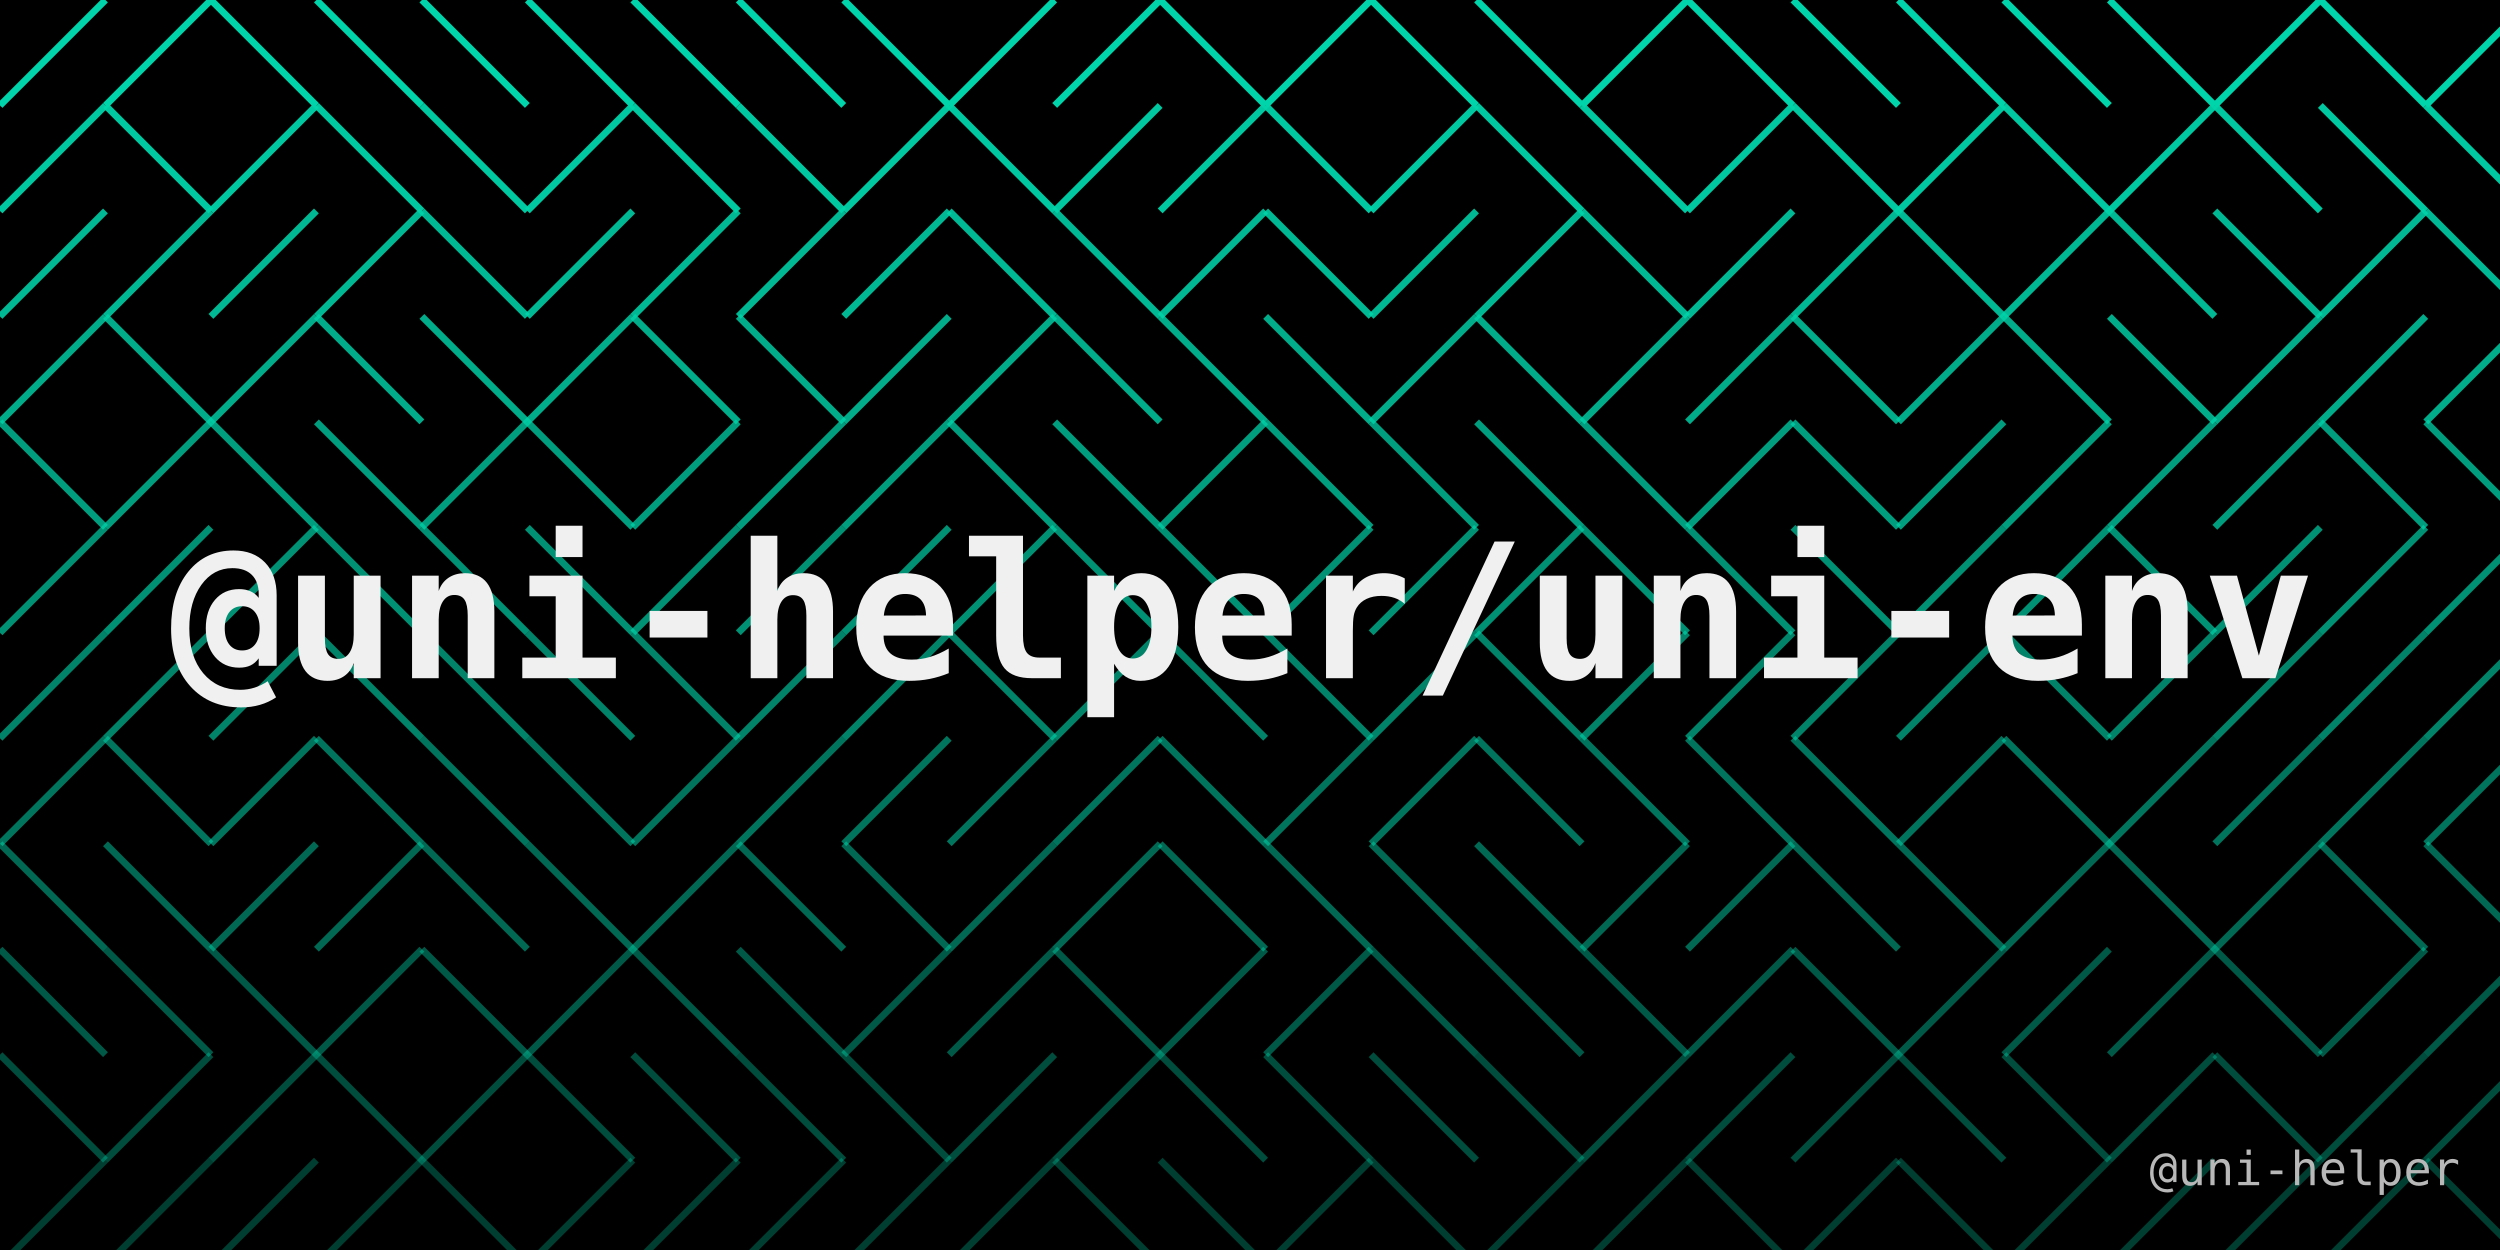
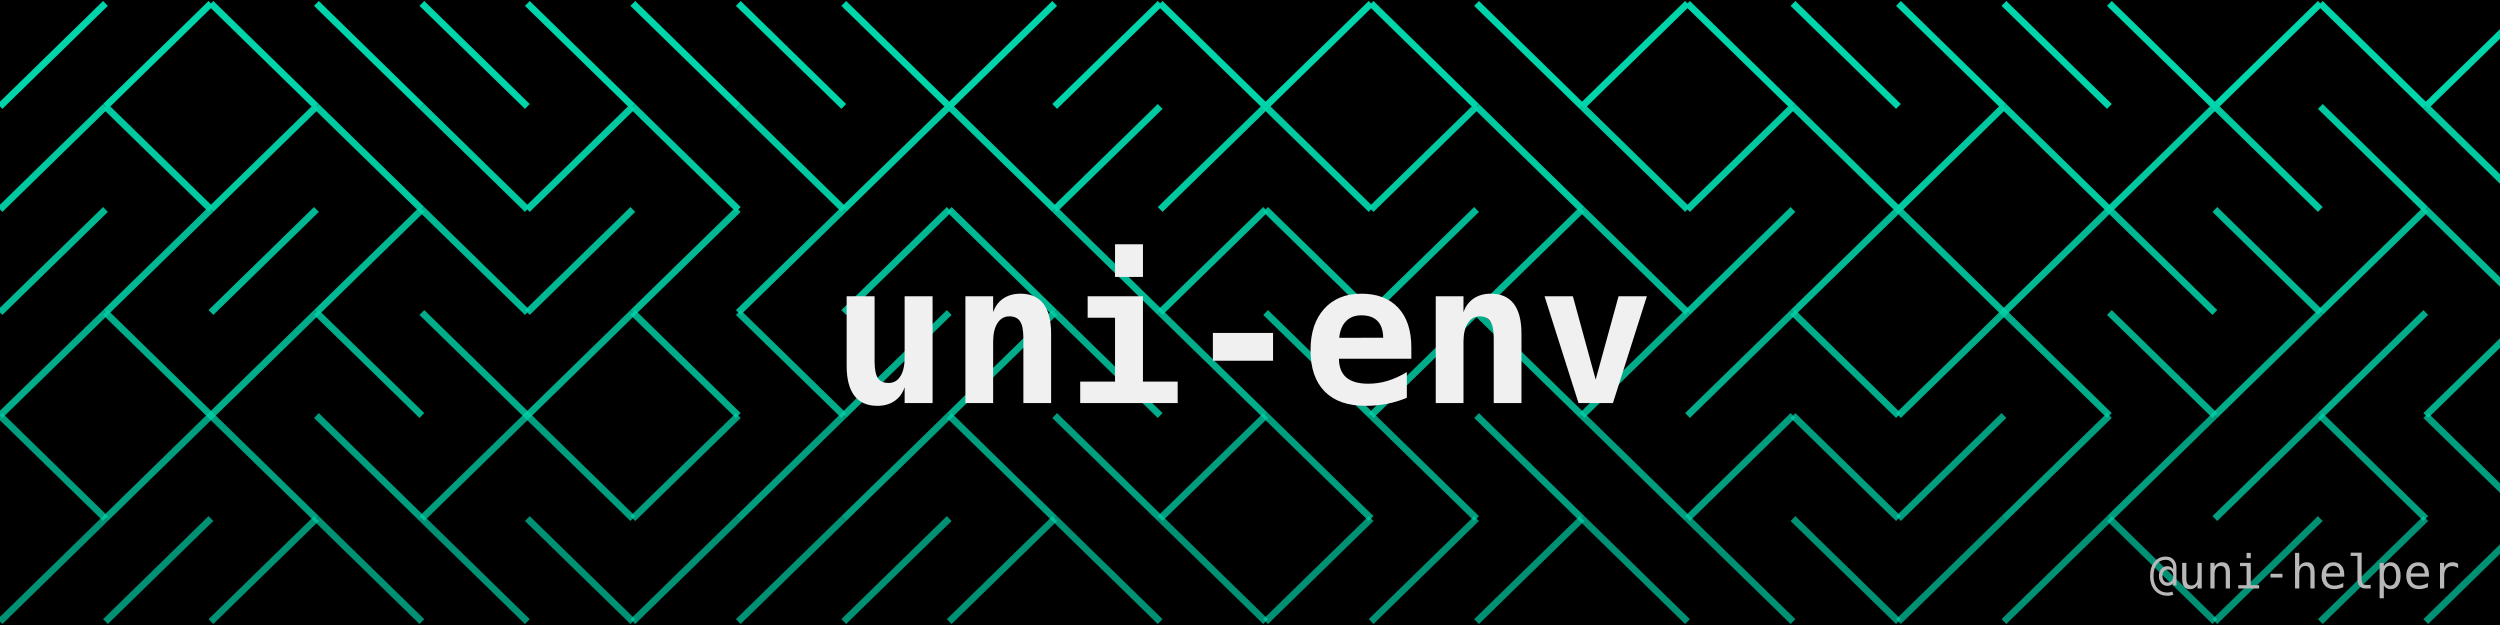
- <svg xmlns="http://www.w3.org/2000/svg" version="1.1" viewBox="0 0 1280 640">
-   <rect width="100%" height="100%" fill="#000000" />
+ <svg xmlns="http://www.w3.org/2000/svg" version="1.1" viewBox="0 0 1280 320">
+   <style>
+     
+       @keyframes drawLine {
+         0% {
+           stroke-dashoffset: 100;
+           opacity: 0;
+         }
+         50% {
+           stroke-dashoffset: 0;
+           opacity: 1;
+         }
+         100% {
+           stroke-dashoffset: 0;
+           opacity: 0;
+         }
+       }
+       
+       line {
+         animation: drawLine 4s ease-in-out infinite;
+         animation-play-state: running;
+         animation-fill-mode: backwards;
+       }
+ 
+       @media (prefers-reduced-motion: reduce) {
+         line {
+           animation: none;
+         }
+       }
+       
+       line:nth-child(8n+1) { animation-delay: 0s; }
+       line:nth-child(8n+2) { animation-delay: 0.2s; }
+       line:nth-child(8n+3) { animation-delay: 0.4s; }
+       line:nth-child(8n+4) { animation-delay: 0.6s; }
+       line:nth-child(8n+5) { animation-delay: 0.8s; }
+       line:nth-child(8n+6) { animation-delay: 1.0s; }
+       line:nth-child(8n+7) { animation-delay: 1.2s; }
+       line:nth-child(8n+8) { animation-delay: 1.4s; }
+     
+   </style>
+   <rect x="0" y="0" width="1280" height="320" fill="#000000" />
  <g stroke-width="3.5" stroke="#00D4AA" fill="none" stroke-linecap="butt">
-     <line x1="54" y1="0" x2="0" y2="54" opacity="1.00" />
-     <line x1="108" y1="0" x2="54" y2="54" opacity="1.00" />
-     <line x1="108" y1="0" x2="162" y2="54" opacity="1.00" />
-     <line x1="162" y1="0" x2="216" y2="54" opacity="1.00" />
-     <line x1="216" y1="0" x2="270" y2="54" opacity="1.00" />
-     <line x1="270" y1="0" x2="324" y2="54" opacity="1.00" />
-     <line x1="324" y1="0" x2="378" y2="54" opacity="1.00" />
-     <line x1="378" y1="0" x2="432" y2="54" opacity="1.00" />
-     <line x1="432" y1="0" x2="486" y2="54" opacity="1.00" />
-     <line x1="540" y1="0" x2="486" y2="54" opacity="1.00" />
-     <line x1="594" y1="0" x2="540" y2="54" opacity="1.00" />
-     <line x1="594" y1="0" x2="648" y2="54" opacity="1.00" />
-     <line x1="702" y1="0" x2="648" y2="54" opacity="1.00" />
-     <line x1="702" y1="0" x2="756" y2="54" opacity="1.00" />
-     <line x1="756" y1="0" x2="810" y2="54" opacity="1.00" />
-     <line x1="864" y1="0" x2="810" y2="54" opacity="1.00" />
-     <line x1="864" y1="0" x2="918" y2="54" opacity="1.00" />
-     <line x1="918" y1="0" x2="972" y2="54" opacity="1.00" />
-     <line x1="972" y1="0" x2="1026" y2="54" opacity="1.00" />
-     <line x1="1026" y1="0" x2="1080" y2="54" opacity="1.00" />
-     <line x1="1080" y1="0" x2="1134" y2="54" opacity="1.00" />
-     <line x1="1188" y1="0" x2="1134" y2="54" opacity="1.00" />
-     <line x1="1188" y1="0" x2="1242" y2="54" opacity="1.00" />
-     <line x1="1296" y1="0" x2="1242" y2="54" opacity="1.00" />
-     <line x1="1350" y1="0" x2="1296" y2="54" opacity="1.00" />
-     <line x1="1404" y1="0" x2="1350" y2="54" opacity="1.00" />
-     <line x1="1458" y1="0" x2="1404" y2="54" opacity="1.00" />
-     <line x1="54" y1="54" x2="0" y2="108" opacity="0.94" />
-     <line x1="54" y1="54" x2="108" y2="108" opacity="0.94" />
-     <line x1="162" y1="54" x2="108" y2="108" opacity="0.94" />
-     <line x1="162" y1="54" x2="216" y2="108" opacity="0.94" />
-     <line x1="216" y1="54" x2="270" y2="108" opacity="0.94" />
-     <line x1="324" y1="54" x2="270" y2="108" opacity="0.94" />
-     <line x1="324" y1="54" x2="378" y2="108" opacity="0.94" />
-     <line x1="378" y1="54" x2="432" y2="108" opacity="0.94" />
-     <line x1="486" y1="54" x2="432" y2="108" opacity="0.94" />
-     <line x1="486" y1="54" x2="540" y2="108" opacity="0.94" />
-     <line x1="594" y1="54" x2="540" y2="108" opacity="0.94" />
-     <line x1="648" y1="54" x2="594" y2="108" opacity="0.94" />
-     <line x1="648" y1="54" x2="702" y2="108" opacity="0.94" />
-     <line x1="756" y1="54" x2="702" y2="108" opacity="0.94" />
-     <line x1="756" y1="54" x2="810" y2="108" opacity="0.94" />
-     <line x1="810" y1="54" x2="864" y2="108" opacity="0.94" />
-     <line x1="918" y1="54" x2="864" y2="108" opacity="0.94" />
-     <line x1="918" y1="54" x2="972" y2="108" opacity="0.94" />
-     <line x1="1026" y1="54" x2="972" y2="108" opacity="0.94" />
-     <line x1="1026" y1="54" x2="1080" y2="108" opacity="0.94" />
-     <line x1="1134" y1="54" x2="1080" y2="108" opacity="0.94" />
-     <line x1="1134" y1="54" x2="1188" y2="108" opacity="0.94" />
-     <line x1="1188" y1="54" x2="1242" y2="108" opacity="0.94" />
-     <line x1="1242" y1="54" x2="1296" y2="108" opacity="0.94" />
-     <line x1="1296" y1="54" x2="1350" y2="108" opacity="0.94" />
-     <line x1="1350" y1="54" x2="1404" y2="108" opacity="0.94" />
-     <line x1="1458" y1="54" x2="1404" y2="108" opacity="0.94" />
-     <line x1="54" y1="108" x2="0" y2="162" opacity="0.87" />
-     <line x1="108" y1="108" x2="54" y2="162" opacity="0.87" />
-     <line x1="162" y1="108" x2="108" y2="162" opacity="0.87" />
-     <line x1="216" y1="108" x2="162" y2="162" opacity="0.87" />
-     <line x1="216" y1="108" x2="270" y2="162" opacity="0.87" />
-     <line x1="324" y1="108" x2="270" y2="162" opacity="0.87" />
-     <line x1="378" y1="108" x2="324" y2="162" opacity="0.87" />
-     <line x1="432" y1="108" x2="378" y2="162" opacity="0.87" />
-     <line x1="486" y1="108" x2="432" y2="162" opacity="0.87" />
-     <line x1="486" y1="108" x2="540" y2="162" opacity="0.87" />
-     <line x1="540" y1="108" x2="594" y2="162" opacity="0.87" />
-     <line x1="648" y1="108" x2="594" y2="162" opacity="0.87" />
-     <line x1="648" y1="108" x2="702" y2="162" opacity="0.87" />
-     <line x1="756" y1="108" x2="702" y2="162" opacity="0.87" />
-     <line x1="810" y1="108" x2="756" y2="162" opacity="0.87" />
-     <line x1="810" y1="108" x2="864" y2="162" opacity="0.87" />
-     <line x1="918" y1="108" x2="864" y2="162" opacity="0.87" />
-     <line x1="972" y1="108" x2="918" y2="162" opacity="0.87" />
-     <line x1="972" y1="108" x2="1026" y2="162" opacity="0.87" />
-     <line x1="1080" y1="108" x2="1026" y2="162" opacity="0.87" />
-     <line x1="1080" y1="108" x2="1134" y2="162" opacity="0.87" />
-     <line x1="1134" y1="108" x2="1188" y2="162" opacity="0.87" />
-     <line x1="1242" y1="108" x2="1188" y2="162" opacity="0.87" />
-     <line x1="1242" y1="108" x2="1296" y2="162" opacity="0.87" />
-     <line x1="1350" y1="108" x2="1296" y2="162" opacity="0.87" />
-     <line x1="1350" y1="108" x2="1404" y2="162" opacity="0.87" />
-     <line x1="1458" y1="108" x2="1404" y2="162" opacity="0.87" />
-     <line x1="54" y1="162" x2="0" y2="216" opacity="0.81" />
-     <line x1="54" y1="162" x2="108" y2="216" opacity="0.81" />
-     <line x1="162" y1="162" x2="108" y2="216" opacity="0.81" />
-     <line x1="162" y1="162" x2="216" y2="216" opacity="0.81" />
-     <line x1="216" y1="162" x2="270" y2="216" opacity="0.81" />
-     <line x1="324" y1="162" x2="270" y2="216" opacity="0.81" />
-     <line x1="324" y1="162" x2="378" y2="216" opacity="0.81" />
-     <line x1="378" y1="162" x2="432" y2="216" opacity="0.81" />
-     <line x1="486" y1="162" x2="432" y2="216" opacity="0.81" />
-     <line x1="540" y1="162" x2="486" y2="216" opacity="0.81" />
-     <line x1="540" y1="162" x2="594" y2="216" opacity="0.81" />
-     <line x1="594" y1="162" x2="648" y2="216" opacity="0.81" />
-     <line x1="648" y1="162" x2="702" y2="216" opacity="0.81" />
-     <line x1="756" y1="162" x2="702" y2="216" opacity="0.81" />
-     <line x1="756" y1="162" x2="810" y2="216" opacity="0.81" />
-     <line x1="864" y1="162" x2="810" y2="216" opacity="0.81" />
-     <line x1="918" y1="162" x2="864" y2="216" opacity="0.81" />
-     <line x1="918" y1="162" x2="972" y2="216" opacity="0.81" />
-     <line x1="1026" y1="162" x2="972" y2="216" opacity="0.81" />
-     <line x1="1026" y1="162" x2="1080" y2="216" opacity="0.81" />
-     <line x1="1080" y1="162" x2="1134" y2="216" opacity="0.81" />
-     <line x1="1188" y1="162" x2="1134" y2="216" opacity="0.81" />
-     <line x1="1242" y1="162" x2="1188" y2="216" opacity="0.81" />
-     <line x1="1296" y1="162" x2="1242" y2="216" opacity="0.81" />
-     <line x1="1296" y1="162" x2="1350" y2="216" opacity="0.81" />
-     <line x1="1350" y1="162" x2="1404" y2="216" opacity="0.81" />
-     <line x1="1458" y1="162" x2="1404" y2="216" opacity="0.81" />
-     <line x1="0" y1="216" x2="54" y2="270" opacity="0.74" />
-     <line x1="108" y1="216" x2="54" y2="270" opacity="0.74" />
-     <line x1="108" y1="216" x2="162" y2="270" opacity="0.74" />
-     <line x1="162" y1="216" x2="216" y2="270" opacity="0.74" />
-     <line x1="270" y1="216" x2="216" y2="270" opacity="0.74" />
-     <line x1="270" y1="216" x2="324" y2="270" opacity="0.74" />
-     <line x1="378" y1="216" x2="324" y2="270" opacity="0.74" />
-     <line x1="432" y1="216" x2="378" y2="270" opacity="0.74" />
-     <line x1="486" y1="216" x2="432" y2="270" opacity="0.74" />
-     <line x1="486" y1="216" x2="540" y2="270" opacity="0.74" />
-     <line x1="540" y1="216" x2="594" y2="270" opacity="0.74" />
-     <line x1="648" y1="216" x2="594" y2="270" opacity="0.74" />
-     <line x1="648" y1="216" x2="702" y2="270" opacity="0.74" />
-     <line x1="702" y1="216" x2="756" y2="270" opacity="0.74" />
-     <line x1="756" y1="216" x2="810" y2="270" opacity="0.74" />
-     <line x1="810" y1="216" x2="864" y2="270" opacity="0.74" />
-     <line x1="918" y1="216" x2="864" y2="270" opacity="0.74" />
-     <line x1="918" y1="216" x2="972" y2="270" opacity="0.74" />
-     <line x1="1026" y1="216" x2="972" y2="270" opacity="0.74" />
-     <line x1="1080" y1="216" x2="1026" y2="270" opacity="0.74" />
-     <line x1="1134" y1="216" x2="1080" y2="270" opacity="0.74" />
-     <line x1="1188" y1="216" x2="1134" y2="270" opacity="0.74" />
-     <line x1="1188" y1="216" x2="1242" y2="270" opacity="0.74" />
-     <line x1="1242" y1="216" x2="1296" y2="270" opacity="0.74" />
-     <line x1="1350" y1="216" x2="1296" y2="270" opacity="0.74" />
-     <line x1="1404" y1="216" x2="1350" y2="270" opacity="0.74" />
-     <line x1="1458" y1="216" x2="1404" y2="270" opacity="0.74" />
-     <line x1="54" y1="270" x2="0" y2="324" opacity="0.68" />
-     <line x1="108" y1="270" x2="54" y2="324" opacity="0.68" />
-     <line x1="162" y1="270" x2="108" y2="324" opacity="0.68" />
-     <line x1="162" y1="270" x2="216" y2="324" opacity="0.68" />
-     <line x1="216" y1="270" x2="270" y2="324" opacity="0.68" />
-     <line x1="270" y1="270" x2="324" y2="324" opacity="0.68" />
-     <line x1="378" y1="270" x2="324" y2="324" opacity="0.68" />
-     <line x1="432" y1="270" x2="378" y2="324" opacity="0.68" />
-     <line x1="486" y1="270" x2="432" y2="324" opacity="0.68" />
-     <line x1="540" y1="270" x2="486" y2="324" opacity="0.68" />
-     <line x1="540" y1="270" x2="594" y2="324" opacity="0.68" />
-     <line x1="594" y1="270" x2="648" y2="324" opacity="0.68" />
-     <line x1="702" y1="270" x2="648" y2="324" opacity="0.68" />
-     <line x1="756" y1="270" x2="702" y2="324" opacity="0.68" />
-     <line x1="810" y1="270" x2="756" y2="324" opacity="0.68" />
-     <line x1="810" y1="270" x2="864" y2="324" opacity="0.68" />
-     <line x1="864" y1="270" x2="918" y2="324" opacity="0.68" />
-     <line x1="918" y1="270" x2="972" y2="324" opacity="0.68" />
-     <line x1="1026" y1="270" x2="972" y2="324" opacity="0.68" />
-     <line x1="1080" y1="270" x2="1026" y2="324" opacity="0.68" />
-     <line x1="1080" y1="270" x2="1134" y2="324" opacity="0.68" />
-     <line x1="1188" y1="270" x2="1134" y2="324" opacity="0.68" />
-     <line x1="1242" y1="270" x2="1188" y2="324" opacity="0.68" />
-     <line x1="1296" y1="270" x2="1242" y2="324" opacity="0.68" />
-     <line x1="1350" y1="270" x2="1296" y2="324" opacity="0.68" />
-     <line x1="1404" y1="270" x2="1350" y2="324" opacity="0.68" />
-     <line x1="1404" y1="270" x2="1458" y2="324" opacity="0.68" />
-     <line x1="54" y1="324" x2="0" y2="378" opacity="0.62" />
-     <line x1="108" y1="324" x2="54" y2="378" opacity="0.62" />
-     <line x1="162" y1="324" x2="108" y2="378" opacity="0.62" />
-     <line x1="162" y1="324" x2="216" y2="378" opacity="0.62" />
-     <line x1="216" y1="324" x2="270" y2="378" opacity="0.62" />
-     <line x1="270" y1="324" x2="324" y2="378" opacity="0.62" />
-     <line x1="324" y1="324" x2="378" y2="378" opacity="0.62" />
-     <line x1="432" y1="324" x2="378" y2="378" opacity="0.62" />
-     <line x1="486" y1="324" x2="432" y2="378" opacity="0.62" />
-     <line x1="486" y1="324" x2="540" y2="378" opacity="0.62" />
-     <line x1="594" y1="324" x2="540" y2="378" opacity="0.62" />
-     <line x1="594" y1="324" x2="648" y2="378" opacity="0.62" />
-     <line x1="648" y1="324" x2="702" y2="378" opacity="0.62" />
-     <line x1="756" y1="324" x2="702" y2="378" opacity="0.62" />
-     <line x1="756" y1="324" x2="810" y2="378" opacity="0.62" />
-     <line x1="864" y1="324" x2="810" y2="378" opacity="0.62" />
-     <line x1="918" y1="324" x2="864" y2="378" opacity="0.62" />
-     <line x1="972" y1="324" x2="918" y2="378" opacity="0.62" />
-     <line x1="1026" y1="324" x2="972" y2="378" opacity="0.62" />
-     <line x1="1026" y1="324" x2="1080" y2="378" opacity="0.62" />
-     <line x1="1134" y1="324" x2="1080" y2="378" opacity="0.62" />
-     <line x1="1188" y1="324" x2="1134" y2="378" opacity="0.62" />
-     <line x1="1242" y1="324" x2="1188" y2="378" opacity="0.62" />
-     <line x1="1296" y1="324" x2="1242" y2="378" opacity="0.62" />
-     <line x1="1350" y1="324" x2="1296" y2="378" opacity="0.62" />
-     <line x1="1404" y1="324" x2="1350" y2="378" opacity="0.62" />
-     <line x1="1404" y1="324" x2="1458" y2="378" opacity="0.62" />
-     <line x1="54" y1="378" x2="0" y2="432" opacity="0.55" />
-     <line x1="54" y1="378" x2="108" y2="432" opacity="0.55" />
-     <line x1="162" y1="378" x2="108" y2="432" opacity="0.55" />
-     <line x1="162" y1="378" x2="216" y2="432" opacity="0.55" />
-     <line x1="216" y1="378" x2="270" y2="432" opacity="0.55" />
-     <line x1="270" y1="378" x2="324" y2="432" opacity="0.55" />
-     <line x1="378" y1="378" x2="324" y2="432" opacity="0.55" />
-     <line x1="432" y1="378" x2="378" y2="432" opacity="0.55" />
-     <line x1="486" y1="378" x2="432" y2="432" opacity="0.55" />
-     <line x1="540" y1="378" x2="486" y2="432" opacity="0.55" />
-     <line x1="594" y1="378" x2="540" y2="432" opacity="0.55" />
-     <line x1="594" y1="378" x2="648" y2="432" opacity="0.55" />
-     <line x1="702" y1="378" x2="648" y2="432" opacity="0.55" />
-     <line x1="756" y1="378" x2="702" y2="432" opacity="0.55" />
-     <line x1="756" y1="378" x2="810" y2="432" opacity="0.55" />
-     <line x1="810" y1="378" x2="864" y2="432" opacity="0.55" />
-     <line x1="864" y1="378" x2="918" y2="432" opacity="0.55" />
-     <line x1="918" y1="378" x2="972" y2="432" opacity="0.55" />
-     <line x1="1026" y1="378" x2="972" y2="432" opacity="0.55" />
-     <line x1="1026" y1="378" x2="1080" y2="432" opacity="0.55" />
-     <line x1="1134" y1="378" x2="1080" y2="432" opacity="0.55" />
-     <line x1="1188" y1="378" x2="1134" y2="432" opacity="0.55" />
-     <line x1="1242" y1="378" x2="1188" y2="432" opacity="0.55" />
-     <line x1="1296" y1="378" x2="1242" y2="432" opacity="0.55" />
-     <line x1="1350" y1="378" x2="1296" y2="432" opacity="0.55" />
-     <line x1="1350" y1="378" x2="1404" y2="432" opacity="0.55" />
-     <line x1="1458" y1="378" x2="1404" y2="432" opacity="0.55" />
-     <line x1="0" y1="432" x2="54" y2="486" opacity="0.49" />
-     <line x1="54" y1="432" x2="108" y2="486" opacity="0.49" />
-     <line x1="162" y1="432" x2="108" y2="486" opacity="0.49" />
-     <line x1="216" y1="432" x2="162" y2="486" opacity="0.49" />
-     <line x1="216" y1="432" x2="270" y2="486" opacity="0.49" />
-     <line x1="270" y1="432" x2="324" y2="486" opacity="0.49" />
-     <line x1="378" y1="432" x2="324" y2="486" opacity="0.49" />
-     <line x1="378" y1="432" x2="432" y2="486" opacity="0.49" />
-     <line x1="432" y1="432" x2="486" y2="486" opacity="0.49" />
-     <line x1="540" y1="432" x2="486" y2="486" opacity="0.49" />
-     <line x1="594" y1="432" x2="540" y2="486" opacity="0.49" />
-     <line x1="594" y1="432" x2="648" y2="486" opacity="0.49" />
-     <line x1="648" y1="432" x2="702" y2="486" opacity="0.49" />
-     <line x1="702" y1="432" x2="756" y2="486" opacity="0.49" />
-     <line x1="756" y1="432" x2="810" y2="486" opacity="0.49" />
-     <line x1="864" y1="432" x2="810" y2="486" opacity="0.49" />
-     <line x1="918" y1="432" x2="864" y2="486" opacity="0.49" />
-     <line x1="918" y1="432" x2="972" y2="486" opacity="0.49" />
-     <line x1="972" y1="432" x2="1026" y2="486" opacity="0.49" />
-     <line x1="1080" y1="432" x2="1026" y2="486" opacity="0.49" />
-     <line x1="1080" y1="432" x2="1134" y2="486" opacity="0.49" />
-     <line x1="1188" y1="432" x2="1134" y2="486" opacity="0.49" />
-     <line x1="1188" y1="432" x2="1242" y2="486" opacity="0.49" />
-     <line x1="1242" y1="432" x2="1296" y2="486" opacity="0.49" />
-     <line x1="1350" y1="432" x2="1296" y2="486" opacity="0.49" />
-     <line x1="1350" y1="432" x2="1404" y2="486" opacity="0.49" />
-     <line x1="1404" y1="432" x2="1458" y2="486" opacity="0.49" />
-     <line x1="0" y1="486" x2="54" y2="540" opacity="0.42" />
-     <line x1="54" y1="486" x2="108" y2="540" opacity="0.42" />
-     <line x1="108" y1="486" x2="162" y2="540" opacity="0.42" />
-     <line x1="216" y1="486" x2="162" y2="540" opacity="0.42" />
-     <line x1="216" y1="486" x2="270" y2="540" opacity="0.42" />
-     <line x1="324" y1="486" x2="270" y2="540" opacity="0.42" />
-     <line x1="324" y1="486" x2="378" y2="540" opacity="0.42" />
-     <line x1="378" y1="486" x2="432" y2="540" opacity="0.42" />
-     <line x1="486" y1="486" x2="432" y2="540" opacity="0.42" />
-     <line x1="540" y1="486" x2="486" y2="540" opacity="0.42" />
-     <line x1="540" y1="486" x2="594" y2="540" opacity="0.42" />
-     <line x1="648" y1="486" x2="594" y2="540" opacity="0.42" />
-     <line x1="702" y1="486" x2="648" y2="540" opacity="0.42" />
-     <line x1="702" y1="486" x2="756" y2="540" opacity="0.42" />
-     <line x1="756" y1="486" x2="810" y2="540" opacity="0.42" />
-     <line x1="810" y1="486" x2="864" y2="540" opacity="0.42" />
-     <line x1="918" y1="486" x2="864" y2="540" opacity="0.42" />
-     <line x1="918" y1="486" x2="972" y2="540" opacity="0.42" />
-     <line x1="1026" y1="486" x2="972" y2="540" opacity="0.42" />
-     <line x1="1080" y1="486" x2="1026" y2="540" opacity="0.42" />
-     <line x1="1134" y1="486" x2="1080" y2="540" opacity="0.42" />
-     <line x1="1134" y1="486" x2="1188" y2="540" opacity="0.42" />
-     <line x1="1242" y1="486" x2="1188" y2="540" opacity="0.42" />
-     <line x1="1296" y1="486" x2="1242" y2="540" opacity="0.42" />
-     <line x1="1350" y1="486" x2="1296" y2="540" opacity="0.42" />
-     <line x1="1350" y1="486" x2="1404" y2="540" opacity="0.42" />
-     <line x1="1458" y1="486" x2="1404" y2="540" opacity="0.42" />
-     <line x1="0" y1="540" x2="54" y2="594" opacity="0.36" />
-     <line x1="108" y1="540" x2="54" y2="594" opacity="0.36" />
-     <line x1="162" y1="540" x2="108" y2="594" opacity="0.36" />
-     <line x1="162" y1="540" x2="216" y2="594" opacity="0.36" />
-     <line x1="270" y1="540" x2="216" y2="594" opacity="0.36" />
-     <line x1="270" y1="540" x2="324" y2="594" opacity="0.36" />
-     <line x1="324" y1="540" x2="378" y2="594" opacity="0.36" />
-     <line x1="378" y1="540" x2="432" y2="594" opacity="0.36" />
-     <line x1="432" y1="540" x2="486" y2="594" opacity="0.36" />
-     <line x1="540" y1="540" x2="486" y2="594" opacity="0.36" />
-     <line x1="594" y1="540" x2="540" y2="594" opacity="0.36" />
-     <line x1="594" y1="540" x2="648" y2="594" opacity="0.36" />
-     <line x1="648" y1="540" x2="702" y2="594" opacity="0.36" />
-     <line x1="702" y1="540" x2="756" y2="594" opacity="0.36" />
-     <line x1="756" y1="540" x2="810" y2="594" opacity="0.36" />
-     <line x1="864" y1="540" x2="810" y2="594" opacity="0.36" />
-     <line x1="918" y1="540" x2="864" y2="594" opacity="0.36" />
-     <line x1="972" y1="540" x2="918" y2="594" opacity="0.36" />
-     <line x1="972" y1="540" x2="1026" y2="594" opacity="0.36" />
-     <line x1="1026" y1="540" x2="1080" y2="594" opacity="0.36" />
-     <line x1="1134" y1="540" x2="1080" y2="594" opacity="0.36" />
-     <line x1="1134" y1="540" x2="1188" y2="594" opacity="0.36" />
-     <line x1="1242" y1="540" x2="1188" y2="594" opacity="0.36" />
-     <line x1="1296" y1="540" x2="1242" y2="594" opacity="0.36" />
-     <line x1="1296" y1="540" x2="1350" y2="594" opacity="0.36" />
-     <line x1="1404" y1="540" x2="1350" y2="594" opacity="0.36" />
-     <line x1="1458" y1="540" x2="1404" y2="594" opacity="0.36" />
-     <line x1="54" y1="594" x2="0" y2="648" opacity="0.29" />
-     <line x1="108" y1="594" x2="54" y2="648" opacity="0.29" />
-     <line x1="162" y1="594" x2="108" y2="648" opacity="0.29" />
-     <line x1="216" y1="594" x2="162" y2="648" opacity="0.29" />
-     <line x1="216" y1="594" x2="270" y2="648" opacity="0.29" />
-     <line x1="324" y1="594" x2="270" y2="648" opacity="0.29" />
-     <line x1="378" y1="594" x2="324" y2="648" opacity="0.29" />
-     <line x1="432" y1="594" x2="378" y2="648" opacity="0.29" />
-     <line x1="486" y1="594" x2="432" y2="648" opacity="0.29" />
-     <line x1="540" y1="594" x2="486" y2="648" opacity="0.29" />
-     <line x1="540" y1="594" x2="594" y2="648" opacity="0.29" />
-     <line x1="594" y1="594" x2="648" y2="648" opacity="0.29" />
-     <line x1="702" y1="594" x2="648" y2="648" opacity="0.29" />
-     <line x1="702" y1="594" x2="756" y2="648" opacity="0.29" />
-     <line x1="810" y1="594" x2="756" y2="648" opacity="0.29" />
-     <line x1="864" y1="594" x2="810" y2="648" opacity="0.29" />
-     <line x1="864" y1="594" x2="918" y2="648" opacity="0.29" />
-     <line x1="972" y1="594" x2="918" y2="648" opacity="0.29" />
-     <line x1="972" y1="594" x2="1026" y2="648" opacity="0.29" />
-     <line x1="1080" y1="594" x2="1026" y2="648" opacity="0.29" />
-     <line x1="1134" y1="594" x2="1080" y2="648" opacity="0.29" />
-     <line x1="1188" y1="594" x2="1134" y2="648" opacity="0.29" />
-     <line x1="1242" y1="594" x2="1188" y2="648" opacity="0.29" />
-     <line x1="1242" y1="594" x2="1296" y2="648" opacity="0.29" />
-     <line x1="1350" y1="594" x2="1296" y2="648" opacity="0.29" />
-     <line x1="1404" y1="594" x2="1350" y2="648" opacity="0.29" />
-     <line x1="1458" y1="594" x2="1404" y2="648" opacity="0.29" />
-     <line x1="54" y1="648" x2="0" y2="702" opacity="0.23" />
-     <line x1="54" y1="648" x2="108" y2="702" opacity="0.23" />
-     <line x1="162" y1="648" x2="108" y2="702" opacity="0.23" />
-     <line x1="216" y1="648" x2="162" y2="702" opacity="0.23" />
-     <line x1="216" y1="648" x2="270" y2="702" opacity="0.23" />
-     <line x1="324" y1="648" x2="270" y2="702" opacity="0.23" />
-     <line x1="378" y1="648" x2="324" y2="702" opacity="0.23" />
-     <line x1="378" y1="648" x2="432" y2="702" opacity="0.23" />
-     <line x1="486" y1="648" x2="432" y2="702" opacity="0.23" />
-     <line x1="486" y1="648" x2="540" y2="702" opacity="0.23" />
-     <line x1="540" y1="648" x2="594" y2="702" opacity="0.23" />
-     <line x1="648" y1="648" x2="594" y2="702" opacity="0.23" />
-     <line x1="702" y1="648" x2="648" y2="702" opacity="0.23" />
-     <line x1="756" y1="648" x2="702" y2="702" opacity="0.23" />
-     <line x1="756" y1="648" x2="810" y2="702" opacity="0.23" />
-     <line x1="864" y1="648" x2="810" y2="702" opacity="0.23" />
-     <line x1="918" y1="648" x2="864" y2="702" opacity="0.23" />
-     <line x1="918" y1="648" x2="972" y2="702" opacity="0.23" />
-     <line x1="1026" y1="648" x2="972" y2="702" opacity="0.23" />
-     <line x1="1080" y1="648" x2="1026" y2="702" opacity="0.23" />
-     <line x1="1134" y1="648" x2="1080" y2="702" opacity="0.23" />
-     <line x1="1188" y1="648" x2="1134" y2="702" opacity="0.23" />
-     <line x1="1242" y1="648" x2="1188" y2="702" opacity="0.23" />
-     <line x1="1242" y1="648" x2="1296" y2="702" opacity="0.23" />
-     <line x1="1296" y1="648" x2="1350" y2="702" opacity="0.23" />
-     <line x1="1350" y1="648" x2="1404" y2="702" opacity="0.23" />
-     <line x1="1404" y1="648" x2="1458" y2="702" opacity="0.23" />
-     <line x1="0" y1="702" x2="54" y2="756" opacity="0.17" />
-     <line x1="108" y1="702" x2="54" y2="756" opacity="0.17" />
-     <line x1="108" y1="702" x2="162" y2="756" opacity="0.17" />
-     <line x1="216" y1="702" x2="162" y2="756" opacity="0.17" />
-     <line x1="216" y1="702" x2="270" y2="756" opacity="0.17" />
-     <line x1="270" y1="702" x2="324" y2="756" opacity="0.17" />
-     <line x1="378" y1="702" x2="324" y2="756" opacity="0.17" />
-     <line x1="432" y1="702" x2="378" y2="756" opacity="0.17" />
-     <line x1="486" y1="702" x2="432" y2="756" opacity="0.17" />
-     <line x1="486" y1="702" x2="540" y2="756" opacity="0.17" />
-     <line x1="540" y1="702" x2="594" y2="756" opacity="0.17" />
-     <line x1="648" y1="702" x2="594" y2="756" opacity="0.17" />
-     <line x1="648" y1="702" x2="702" y2="756" opacity="0.17" />
-     <line x1="702" y1="702" x2="756" y2="756" opacity="0.17" />
-     <line x1="810" y1="702" x2="756" y2="756" opacity="0.17" />
-     <line x1="810" y1="702" x2="864" y2="756" opacity="0.17" />
-     <line x1="918" y1="702" x2="864" y2="756" opacity="0.17" />
-     <line x1="972" y1="702" x2="918" y2="756" opacity="0.17" />
-     <line x1="1026" y1="702" x2="972" y2="756" opacity="0.17" />
-     <line x1="1080" y1="702" x2="1026" y2="756" opacity="0.17" />
-     <line x1="1134" y1="702" x2="1080" y2="756" opacity="0.17" />
-     <line x1="1134" y1="702" x2="1188" y2="756" opacity="0.17" />
-     <line x1="1242" y1="702" x2="1188" y2="756" opacity="0.17" />
-     <line x1="1296" y1="702" x2="1242" y2="756" opacity="0.17" />
-     <line x1="1350" y1="702" x2="1296" y2="756" opacity="0.17" />
-     <line x1="1350" y1="702" x2="1404" y2="756" opacity="0.17" />
-     <line x1="1458" y1="702" x2="1404" y2="756" opacity="0.17" />
-     <line x1="0" y1="756" x2="54" y2="810" opacity="0.10" />
-     <line x1="54" y1="756" x2="108" y2="810" opacity="0.10" />
-     <line x1="162" y1="756" x2="108" y2="810" opacity="0.10" />
-     <line x1="162" y1="756" x2="216" y2="810" opacity="0.10" />
-     <line x1="270" y1="756" x2="216" y2="810" opacity="0.10" />
-     <line x1="270" y1="756" x2="324" y2="810" opacity="0.10" />
-     <line x1="324" y1="756" x2="378" y2="810" opacity="0.10" />
-     <line x1="432" y1="756" x2="378" y2="810" opacity="0.10" />
-     <line x1="486" y1="756" x2="432" y2="810" opacity="0.10" />
-     <line x1="540" y1="756" x2="486" y2="810" opacity="0.10" />
-     <line x1="540" y1="756" x2="594" y2="810" opacity="0.10" />
-     <line x1="594" y1="756" x2="648" y2="810" opacity="0.10" />
-     <line x1="648" y1="756" x2="702" y2="810" opacity="0.10" />
-     <line x1="756" y1="756" x2="702" y2="810" opacity="0.10" />
-     <line x1="756" y1="756" x2="810" y2="810" opacity="0.10" />
-     <line x1="864" y1="756" x2="810" y2="810" opacity="0.10" />
-     <line x1="864" y1="756" x2="918" y2="810" opacity="0.10" />
-     <line x1="918" y1="756" x2="972" y2="810" opacity="0.10" />
-     <line x1="1026" y1="756" x2="972" y2="810" opacity="0.10" />
-     <line x1="1026" y1="756" x2="1080" y2="810" opacity="0.10" />
-     <line x1="1080" y1="756" x2="1134" y2="810" opacity="0.10" />
-     <line x1="1188" y1="756" x2="1134" y2="810" opacity="0.10" />
-     <line x1="1188" y1="756" x2="1242" y2="810" opacity="0.10" />
-     <line x1="1242" y1="756" x2="1296" y2="810" opacity="0.10" />
-     <line x1="1296" y1="756" x2="1350" y2="810" opacity="0.10" />
-     <line x1="1350" y1="756" x2="1404" y2="810" opacity="0.10" />
-     <line x1="1404" y1="756" x2="1458" y2="810" opacity="0.10" />
+     <line x1="54" y1="1.75" x2="0" y2="54.5" stroke-opacity="1.00" />
+     <line x1="108" y1="1.75" x2="54" y2="54.5" stroke-opacity="1.00" />
+     <line x1="108" y1="1.75" x2="162" y2="54.5" stroke-opacity="1.00" />
+     <line x1="162" y1="1.75" x2="216" y2="54.5" stroke-opacity="1.00" />
+     <line x1="216" y1="1.75" x2="270" y2="54.5" stroke-opacity="1.00" />
+     <line x1="270" y1="1.75" x2="324" y2="54.5" stroke-opacity="1.00" />
+     <line x1="324" y1="1.75" x2="378" y2="54.5" stroke-opacity="1.00" />
+     <line x1="378" y1="1.75" x2="432" y2="54.5" stroke-opacity="1.00" />
+     <line x1="432" y1="1.75" x2="486" y2="54.5" stroke-opacity="1.00" />
+     <line x1="540" y1="1.75" x2="486" y2="54.5" stroke-opacity="1.00" />
+     <line x1="594" y1="1.75" x2="540" y2="54.5" stroke-opacity="1.00" />
+     <line x1="594" y1="1.75" x2="648" y2="54.5" stroke-opacity="1.00" />
+     <line x1="702" y1="1.75" x2="648" y2="54.5" stroke-opacity="1.00" />
+     <line x1="702" y1="1.75" x2="756" y2="54.5" stroke-opacity="1.00" />
+     <line x1="756" y1="1.75" x2="810" y2="54.5" stroke-opacity="1.00" />
+     <line x1="864" y1="1.75" x2="810" y2="54.5" stroke-opacity="1.00" />
+     <line x1="864" y1="1.75" x2="918" y2="54.5" stroke-opacity="1.00" />
+     <line x1="918" y1="1.75" x2="972" y2="54.5" stroke-opacity="1.00" />
+     <line x1="972" y1="1.75" x2="1026" y2="54.5" stroke-opacity="1.00" />
+     <line x1="1026" y1="1.75" x2="1080" y2="54.5" stroke-opacity="1.00" />
+     <line x1="1080" y1="1.75" x2="1134" y2="54.5" stroke-opacity="1.00" />
+     <line x1="1188" y1="1.75" x2="1134" y2="54.5" stroke-opacity="1.00" />
+     <line x1="1188" y1="1.75" x2="1242" y2="54.5" stroke-opacity="1.00" />
+     <line x1="1296" y1="1.75" x2="1242" y2="54.5" stroke-opacity="1.00" />
+     <line x1="54" y1="54.5" x2="0" y2="107.25" stroke-opacity="0.94" />
+     <line x1="54" y1="54.5" x2="108" y2="107.25" stroke-opacity="0.94" />
+     <line x1="162" y1="54.5" x2="108" y2="107.25" stroke-opacity="0.94" />
+     <line x1="162" y1="54.5" x2="216" y2="107.25" stroke-opacity="0.94" />
+     <line x1="216" y1="54.5" x2="270" y2="107.25" stroke-opacity="0.94" />
+     <line x1="324" y1="54.5" x2="270" y2="107.25" stroke-opacity="0.94" />
+     <line x1="324" y1="54.5" x2="378" y2="107.25" stroke-opacity="0.94" />
+     <line x1="378" y1="54.5" x2="432" y2="107.25" stroke-opacity="0.94" />
+     <line x1="486" y1="54.5" x2="432" y2="107.25" stroke-opacity="0.94" />
+     <line x1="486" y1="54.5" x2="540" y2="107.25" stroke-opacity="0.94" />
+     <line x1="594" y1="54.5" x2="540" y2="107.25" stroke-opacity="0.94" />
+     <line x1="648" y1="54.5" x2="594" y2="107.25" stroke-opacity="0.94" />
+     <line x1="648" y1="54.5" x2="702" y2="107.25" stroke-opacity="0.94" />
+     <line x1="756" y1="54.5" x2="702" y2="107.25" stroke-opacity="0.94" />
+     <line x1="756" y1="54.5" x2="810" y2="107.25" stroke-opacity="0.94" />
+     <line x1="810" y1="54.5" x2="864" y2="107.25" stroke-opacity="0.94" />
+     <line x1="918" y1="54.5" x2="864" y2="107.25" stroke-opacity="0.94" />
+     <line x1="918" y1="54.5" x2="972" y2="107.25" stroke-opacity="0.94" />
+     <line x1="1026" y1="54.5" x2="972" y2="107.25" stroke-opacity="0.94" />
+     <line x1="1026" y1="54.5" x2="1080" y2="107.25" stroke-opacity="0.94" />
+     <line x1="1134" y1="54.5" x2="1080" y2="107.25" stroke-opacity="0.94" />
+     <line x1="1134" y1="54.5" x2="1188" y2="107.25" stroke-opacity="0.94" />
+     <line x1="1188" y1="54.5" x2="1242" y2="107.25" stroke-opacity="0.94" />
+     <line x1="1242" y1="54.5" x2="1296" y2="107.25" stroke-opacity="0.94" />
+     <line x1="54" y1="107.25" x2="0" y2="160" stroke-opacity="0.87" />
+     <line x1="108" y1="107.25" x2="54" y2="160" stroke-opacity="0.87" />
+     <line x1="162" y1="107.25" x2="108" y2="160" stroke-opacity="0.87" />
+     <line x1="216" y1="107.25" x2="162" y2="160" stroke-opacity="0.87" />
+     <line x1="216" y1="107.25" x2="270" y2="160" stroke-opacity="0.87" />
+     <line x1="324" y1="107.25" x2="270" y2="160" stroke-opacity="0.87" />
+     <line x1="378" y1="107.25" x2="324" y2="160" stroke-opacity="0.87" />
+     <line x1="432" y1="107.25" x2="378" y2="160" stroke-opacity="0.87" />
+     <line x1="486" y1="107.25" x2="432" y2="160" stroke-opacity="0.87" />
+     <line x1="486" y1="107.25" x2="540" y2="160" stroke-opacity="0.87" />
+     <line x1="540" y1="107.25" x2="594" y2="160" stroke-opacity="0.87" />
+     <line x1="648" y1="107.25" x2="594" y2="160" stroke-opacity="0.87" />
+     <line x1="648" y1="107.25" x2="702" y2="160" stroke-opacity="0.87" />
+     <line x1="756" y1="107.25" x2="702" y2="160" stroke-opacity="0.87" />
+     <line x1="810" y1="107.25" x2="756" y2="160" stroke-opacity="0.87" />
+     <line x1="810" y1="107.25" x2="864" y2="160" stroke-opacity="0.87" />
+     <line x1="918" y1="107.25" x2="864" y2="160" stroke-opacity="0.87" />
+     <line x1="972" y1="107.25" x2="918" y2="160" stroke-opacity="0.87" />
+     <line x1="972" y1="107.25" x2="1026" y2="160" stroke-opacity="0.87" />
+     <line x1="1080" y1="107.25" x2="1026" y2="160" stroke-opacity="0.87" />
+     <line x1="1080" y1="107.25" x2="1134" y2="160" stroke-opacity="0.87" />
+     <line x1="1134" y1="107.25" x2="1188" y2="160" stroke-opacity="0.87" />
+     <line x1="1242" y1="107.25" x2="1188" y2="160" stroke-opacity="0.87" />
+     <line x1="1242" y1="107.25" x2="1296" y2="160" stroke-opacity="0.87" />
+     <line x1="54" y1="160" x2="0" y2="212.75" stroke-opacity="0.81" />
+     <line x1="54" y1="160" x2="108" y2="212.75" stroke-opacity="0.81" />
+     <line x1="162" y1="160" x2="108" y2="212.75" stroke-opacity="0.81" />
+     <line x1="162" y1="160" x2="216" y2="212.75" stroke-opacity="0.81" />
+     <line x1="216" y1="160" x2="270" y2="212.75" stroke-opacity="0.81" />
+     <line x1="324" y1="160" x2="270" y2="212.75" stroke-opacity="0.81" />
+     <line x1="324" y1="160" x2="378" y2="212.75" stroke-opacity="0.81" />
+     <line x1="378" y1="160" x2="432" y2="212.75" stroke-opacity="0.81" />
+     <line x1="486" y1="160" x2="432" y2="212.75" stroke-opacity="0.81" />
+     <line x1="540" y1="160" x2="486" y2="212.75" stroke-opacity="0.81" />
+     <line x1="540" y1="160" x2="594" y2="212.75" stroke-opacity="0.81" />
+     <line x1="594" y1="160" x2="648" y2="212.75" stroke-opacity="0.81" />
+     <line x1="648" y1="160" x2="702" y2="212.75" stroke-opacity="0.81" />
+     <line x1="756" y1="160" x2="702" y2="212.75" stroke-opacity="0.81" />
+     <line x1="756" y1="160" x2="810" y2="212.75" stroke-opacity="0.81" />
+     <line x1="864" y1="160" x2="810" y2="212.75" stroke-opacity="0.81" />
+     <line x1="918" y1="160" x2="864" y2="212.75" stroke-opacity="0.81" />
+     <line x1="918" y1="160" x2="972" y2="212.75" stroke-opacity="0.81" />
+     <line x1="1026" y1="160" x2="972" y2="212.75" stroke-opacity="0.81" />
+     <line x1="1026" y1="160" x2="1080" y2="212.75" stroke-opacity="0.81" />
+     <line x1="1080" y1="160" x2="1134" y2="212.75" stroke-opacity="0.81" />
+     <line x1="1188" y1="160" x2="1134" y2="212.75" stroke-opacity="0.81" />
+     <line x1="1242" y1="160" x2="1188" y2="212.75" stroke-opacity="0.81" />
+     <line x1="1296" y1="160" x2="1242" y2="212.75" stroke-opacity="0.81" />
+     <line x1="0" y1="212.75" x2="54" y2="265.5" stroke-opacity="0.74" />
+     <line x1="108" y1="212.75" x2="54" y2="265.5" stroke-opacity="0.74" />
+     <line x1="108" y1="212.75" x2="162" y2="265.5" stroke-opacity="0.74" />
+     <line x1="162" y1="212.75" x2="216" y2="265.5" stroke-opacity="0.74" />
+     <line x1="270" y1="212.75" x2="216" y2="265.5" stroke-opacity="0.74" />
+     <line x1="270" y1="212.75" x2="324" y2="265.5" stroke-opacity="0.74" />
+     <line x1="378" y1="212.75" x2="324" y2="265.5" stroke-opacity="0.74" />
+     <line x1="432" y1="212.75" x2="378" y2="265.5" stroke-opacity="0.74" />
+     <line x1="486" y1="212.75" x2="432" y2="265.5" stroke-opacity="0.74" />
+     <line x1="486" y1="212.75" x2="540" y2="265.5" stroke-opacity="0.74" />
+     <line x1="540" y1="212.75" x2="594" y2="265.5" stroke-opacity="0.74" />
+     <line x1="648" y1="212.75" x2="594" y2="265.5" stroke-opacity="0.74" />
+     <line x1="648" y1="212.75" x2="702" y2="265.5" stroke-opacity="0.74" />
+     <line x1="702" y1="212.75" x2="756" y2="265.5" stroke-opacity="0.74" />
+     <line x1="756" y1="212.75" x2="810" y2="265.5" stroke-opacity="0.74" />
+     <line x1="810" y1="212.75" x2="864" y2="265.5" stroke-opacity="0.74" />
+     <line x1="918" y1="212.75" x2="864" y2="265.5" stroke-opacity="0.74" />
+     <line x1="918" y1="212.75" x2="972" y2="265.5" stroke-opacity="0.74" />
+     <line x1="1026" y1="212.75" x2="972" y2="265.5" stroke-opacity="0.74" />
+     <line x1="1080" y1="212.75" x2="1026" y2="265.5" stroke-opacity="0.74" />
+     <line x1="1134" y1="212.75" x2="1080" y2="265.5" stroke-opacity="0.74" />
+     <line x1="1188" y1="212.75" x2="1134" y2="265.5" stroke-opacity="0.74" />
+     <line x1="1188" y1="212.75" x2="1242" y2="265.5" stroke-opacity="0.74" />
+     <line x1="1242" y1="212.75" x2="1296" y2="265.5" stroke-opacity="0.74" />
+     <line x1="54" y1="265.5" x2="0" y2="318.25" stroke-opacity="0.68" />
+     <line x1="108" y1="265.5" x2="54" y2="318.25" stroke-opacity="0.68" />
+     <line x1="162" y1="265.5" x2="108" y2="318.25" stroke-opacity="0.68" />
+     <line x1="162" y1="265.5" x2="216" y2="318.25" stroke-opacity="0.68" />
+     <line x1="216" y1="265.5" x2="270" y2="318.25" stroke-opacity="0.68" />
+     <line x1="270" y1="265.5" x2="324" y2="318.25" stroke-opacity="0.68" />
+     <line x1="378" y1="265.5" x2="324" y2="318.25" stroke-opacity="0.68" />
+     <line x1="432" y1="265.5" x2="378" y2="318.25" stroke-opacity="0.68" />
+     <line x1="486" y1="265.5" x2="432" y2="318.25" stroke-opacity="0.68" />
+     <line x1="540" y1="265.5" x2="486" y2="318.25" stroke-opacity="0.68" />
+     <line x1="540" y1="265.5" x2="594" y2="318.25" stroke-opacity="0.68" />
+     <line x1="594" y1="265.5" x2="648" y2="318.25" stroke-opacity="0.68" />
+     <line x1="702" y1="265.5" x2="648" y2="318.25" stroke-opacity="0.68" />
+     <line x1="756" y1="265.5" x2="702" y2="318.25" stroke-opacity="0.68" />
+     <line x1="810" y1="265.5" x2="756" y2="318.25" stroke-opacity="0.68" />
+     <line x1="810" y1="265.5" x2="864" y2="318.25" stroke-opacity="0.68" />
+     <line x1="864" y1="265.5" x2="918" y2="318.25" stroke-opacity="0.68" />
+     <line x1="918" y1="265.5" x2="972" y2="318.25" stroke-opacity="0.68" />
+     <line x1="1026" y1="265.5" x2="972" y2="318.25" stroke-opacity="0.68" />
+     <line x1="1080" y1="265.5" x2="1026" y2="318.25" stroke-opacity="0.68" />
+     <line x1="1080" y1="265.5" x2="1134" y2="318.25" stroke-opacity="0.68" />
+     <line x1="1188" y1="265.5" x2="1134" y2="318.25" stroke-opacity="0.68" />
+     <line x1="1242" y1="265.5" x2="1188" y2="318.25" stroke-opacity="0.68" />
+     <line x1="1296" y1="265.5" x2="1242" y2="318.25" stroke-opacity="0.68" />
  </g>
  <text text-anchor="middle" dominant-baseline="middle" font-family="Consolas, Monaco, monospace">
-     <tspan x="640" y="320" font-size="96" font-weight="900" fill="#F0F0F0">@uni-helper/uni-env</tspan>
-     <tspan x="1180" y="600" font-size="24" font-weight="400" fill="#B8B8B8">@uni-helper</tspan>
+     <tspan x="640" y="178" font-size="100" font-weight="900" fill="#F0F0F0">uni-env</tspan>
+     <tspan x="1180" y="294.5" font-size="24" font-weight="400" fill="#B8B8B8">@uni-helper</tspan>
  </text>
</svg>
